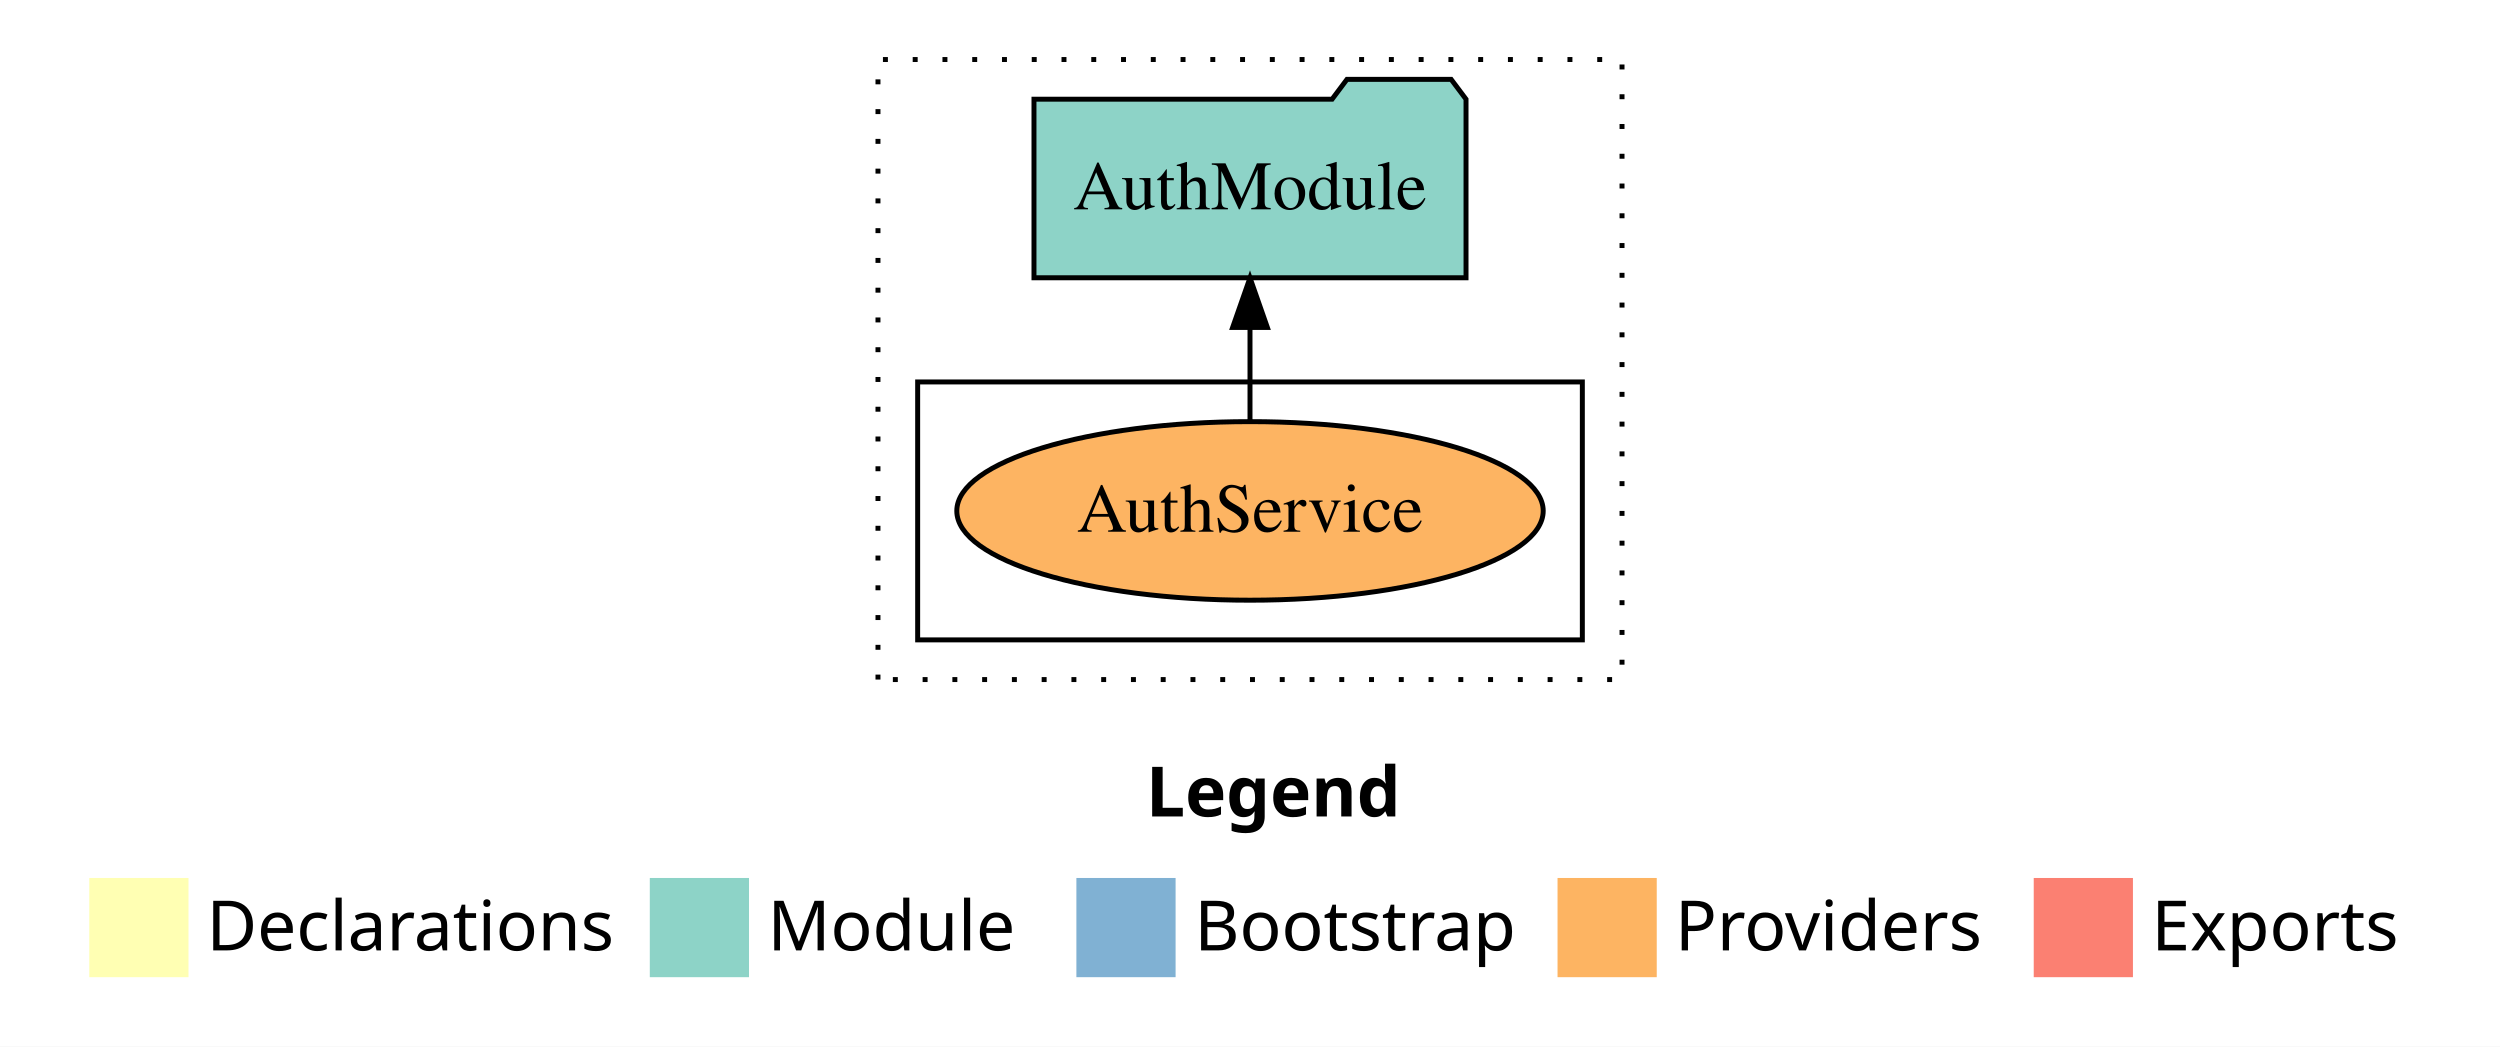
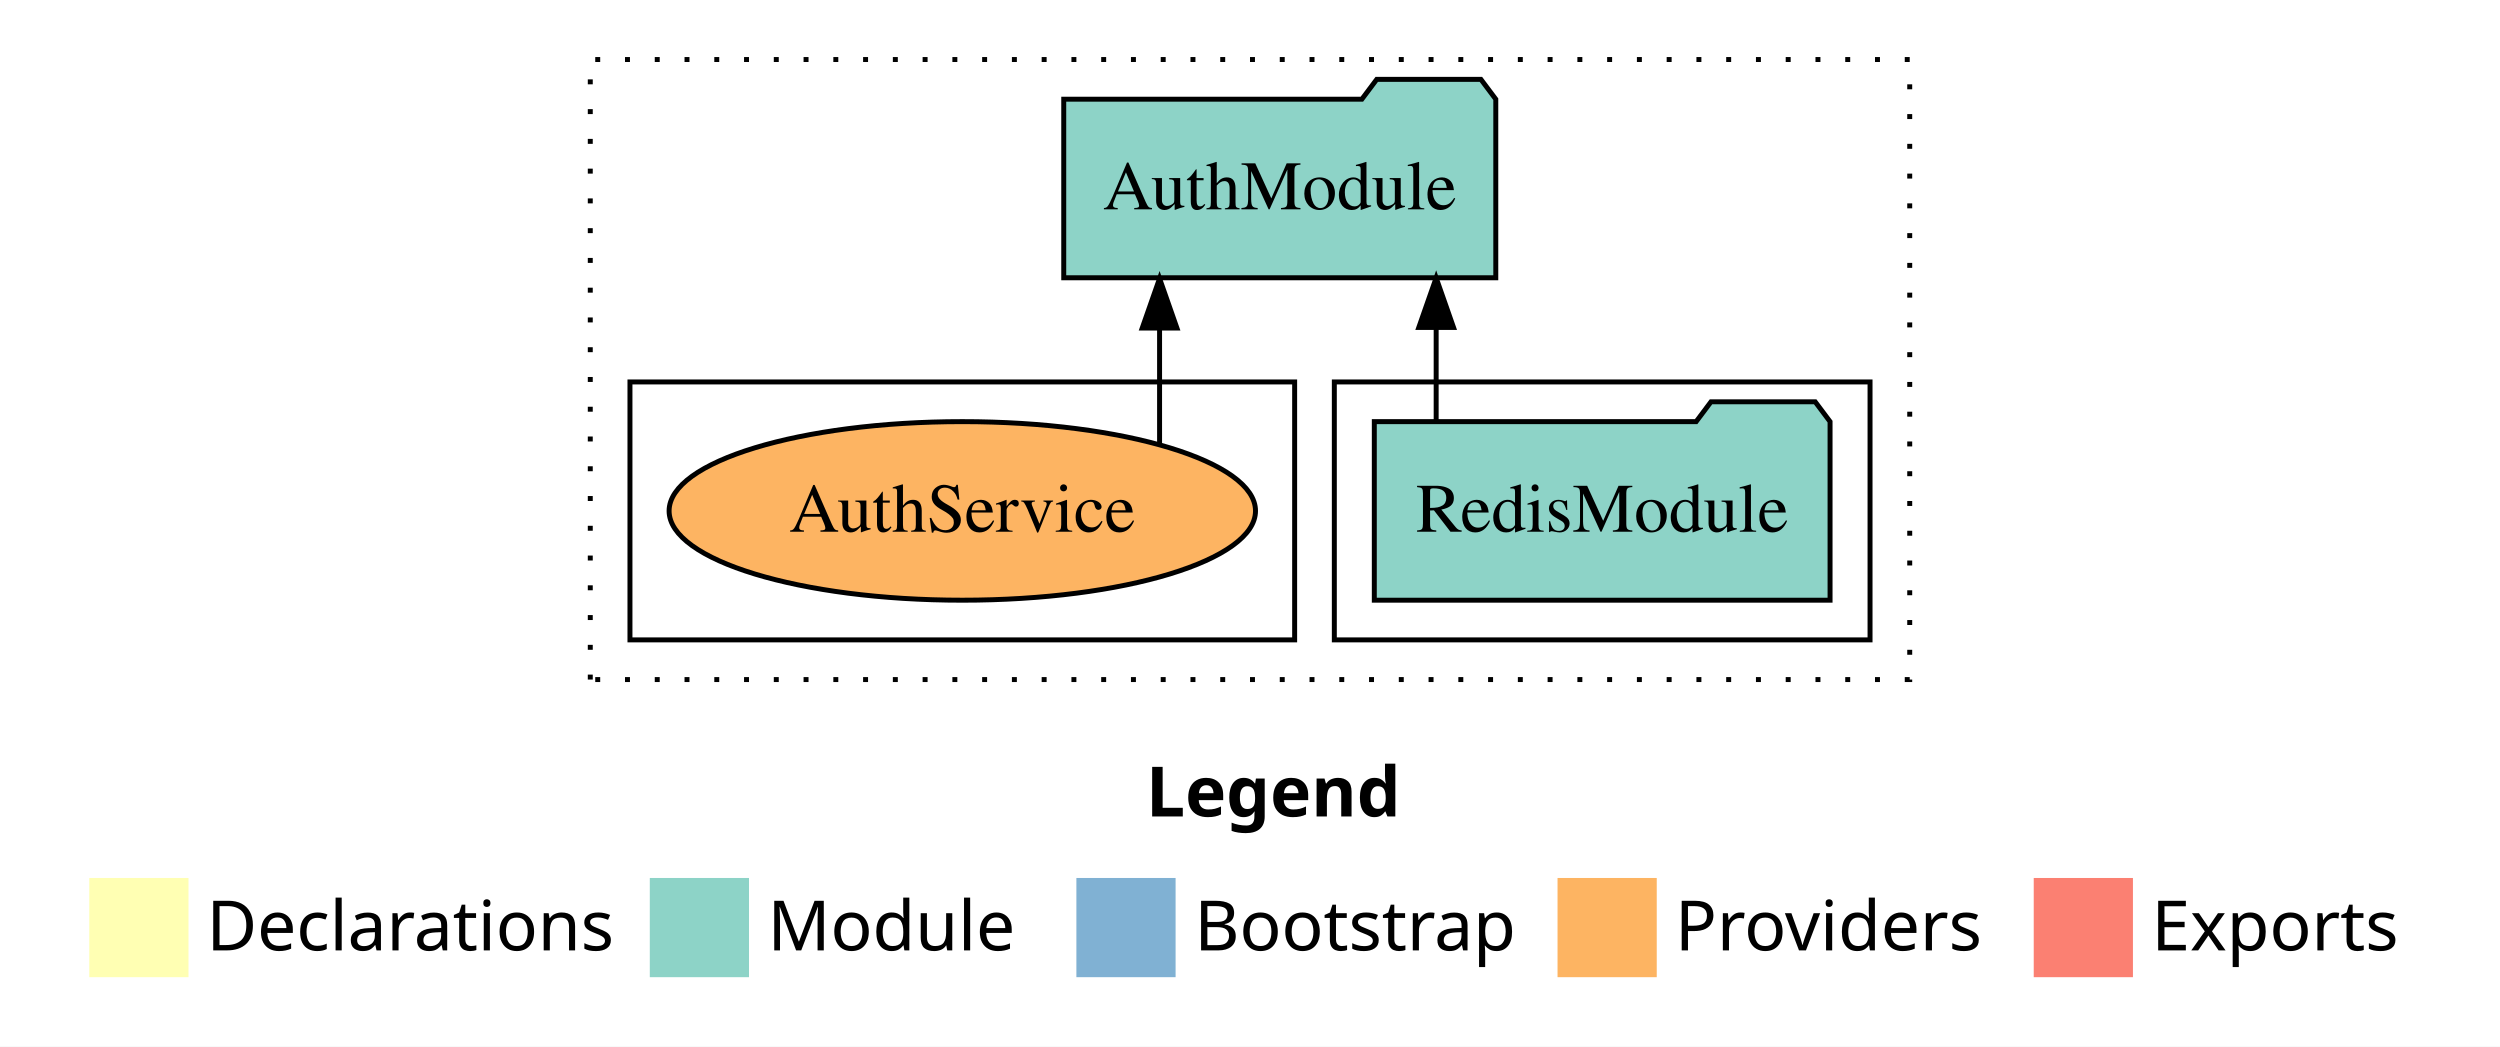
<svg xmlns="http://www.w3.org/2000/svg" width="504pt" height="211pt" viewBox="0.00 0.00 504.00 211.00">
  <g id="graph0" class="graph" transform="scale(1 1) rotate(0) translate(4 207)">
    <polygon fill="white" stroke="transparent" points="-4,4 -4,-207 500,-207 500,4 -4,4" />
    <text text-anchor="start" x="227.01" y="-42.4" font-family="Times-12" font-weight="bold" font-size="14.00">Legend</text>
    <polygon fill="#ffffb3" stroke="transparent" points="14,-10 14,-30 34,-30 34,-10 14,-10" />
    <text text-anchor="start" x="37.63" y="-15.4" font-family="Times-12" font-size="14.00">  Declarations</text>
    <polygon fill="#8dd3c7" stroke="transparent" points="127,-10 127,-30 147,-30 147,-10 127,-10" />
    <text text-anchor="start" x="150.73" y="-15.4" font-family="Times-12" font-size="14.00">  Module</text>
    <polygon fill="#80b1d3" stroke="transparent" points="213,-10 213,-30 233,-30 233,-10 213,-10" />
    <text text-anchor="start" x="236.78" y="-15.4" font-family="Times-12" font-size="14.00">  Bootstrap</text>
    <polygon fill="#fdb462" stroke="transparent" points="310,-10 310,-30 330,-30 330,-10 310,-10" />
    <text text-anchor="start" x="333.67" y="-15.4" font-family="Times-12" font-size="14.00">  Providers</text>
    <polygon fill="#fb8072" stroke="transparent" points="406,-10 406,-30 426,-30 426,-10 406,-10" />
    <text text-anchor="start" x="429.73" y="-15.4" font-family="Times-12" font-size="14.00">  Exports</text>
    <g id="clust1" class="cluster">
-       <polygon fill="none" stroke="black" stroke-dasharray="1,5" points="173,-70 173,-195 323,-195 323,-70 173,-70" />
+       <polygon fill="none" stroke="black" stroke-dasharray="1,5" points="115,-70 115,-195 381,-195 381,-70 115,-70" />
+     </g>
+     <g id="clust3" class="cluster">
+       <polygon fill="none" stroke="black" points="265,-78 265,-130 373,-130 373,-78 265,-78" />
    </g>
    <g id="clust6" class="cluster">
-       <polygon fill="none" stroke="black" points="181,-78 181,-130 315,-130 315,-78 181,-78" />
+       <polygon fill="none" stroke="black" points="123,-78 123,-130 257,-130 257,-78 123,-78" />
    </g>
    <g id="node1" class="node">
-       <ellipse fill="#fdb462" stroke="black" cx="248" cy="-104" rx="59.11" ry="18" />
-       <text text-anchor="middle" x="248" y="-99.8" font-family="Times,serif" font-size="14.00">AuthService</text>
+       <polygon fill="#8dd3c7" stroke="black" points="364.94,-122 361.94,-126 340.94,-126 337.94,-122 273.06,-122 273.06,-86 364.94,-86 364.94,-122" />
+       <text text-anchor="middle" x="319" y="-99.8" font-family="Times,serif" font-size="14.00">RedisModule</text>
    </g>
    <g id="node2" class="node">
-       <polygon fill="#8dd3c7" stroke="black" points="291.55,-187 288.55,-191 267.55,-191 264.55,-187 204.45,-187 204.45,-151 291.55,-151 291.55,-187" />
-       <text text-anchor="middle" x="248" y="-164.8" font-family="Times,serif" font-size="14.00">AuthModule</text>
+       <polygon fill="#8dd3c7" stroke="black" points="297.55,-187 294.55,-191 273.55,-191 270.55,-187 210.45,-187 210.45,-151 297.55,-151 297.55,-187" />
+       <text text-anchor="middle" x="254" y="-164.8" font-family="Times,serif" font-size="14.00">AuthModule</text>
    </g>
    <g id="edge1" class="edge">
-       <path fill="none" stroke="black" d="M248,-122.11C248,-122.11 248,-140.99 248,-140.99" />
-       <polygon fill="black" stroke="black" points="244.5,-140.99 248,-150.99 251.5,-140.99 244.5,-140.99" />
+       <path fill="none" stroke="black" d="M285.53,-122.11C285.53,-122.11 285.53,-140.99 285.53,-140.99" />
+       <polygon fill="black" stroke="black" points="282.03,-140.99 285.53,-150.99 289.03,-140.99 282.03,-140.99" />
+     </g>
+     <g id="node3" class="node">
+       <ellipse fill="#fdb462" stroke="black" cx="190" cy="-104" rx="59.11" ry="18" />
+       <text text-anchor="middle" x="190" y="-99.8" font-family="Times,serif" font-size="14.00">AuthService</text>
+     </g>
+     <g id="edge2" class="edge">
+       <path fill="none" stroke="black" d="M229.77,-117.47C229.77,-117.47 229.77,-140.86 229.77,-140.86" />
+       <polygon fill="black" stroke="black" points="226.27,-140.86 229.77,-150.86 233.27,-140.86 226.27,-140.86" />
    </g>
  </g>
</svg>
